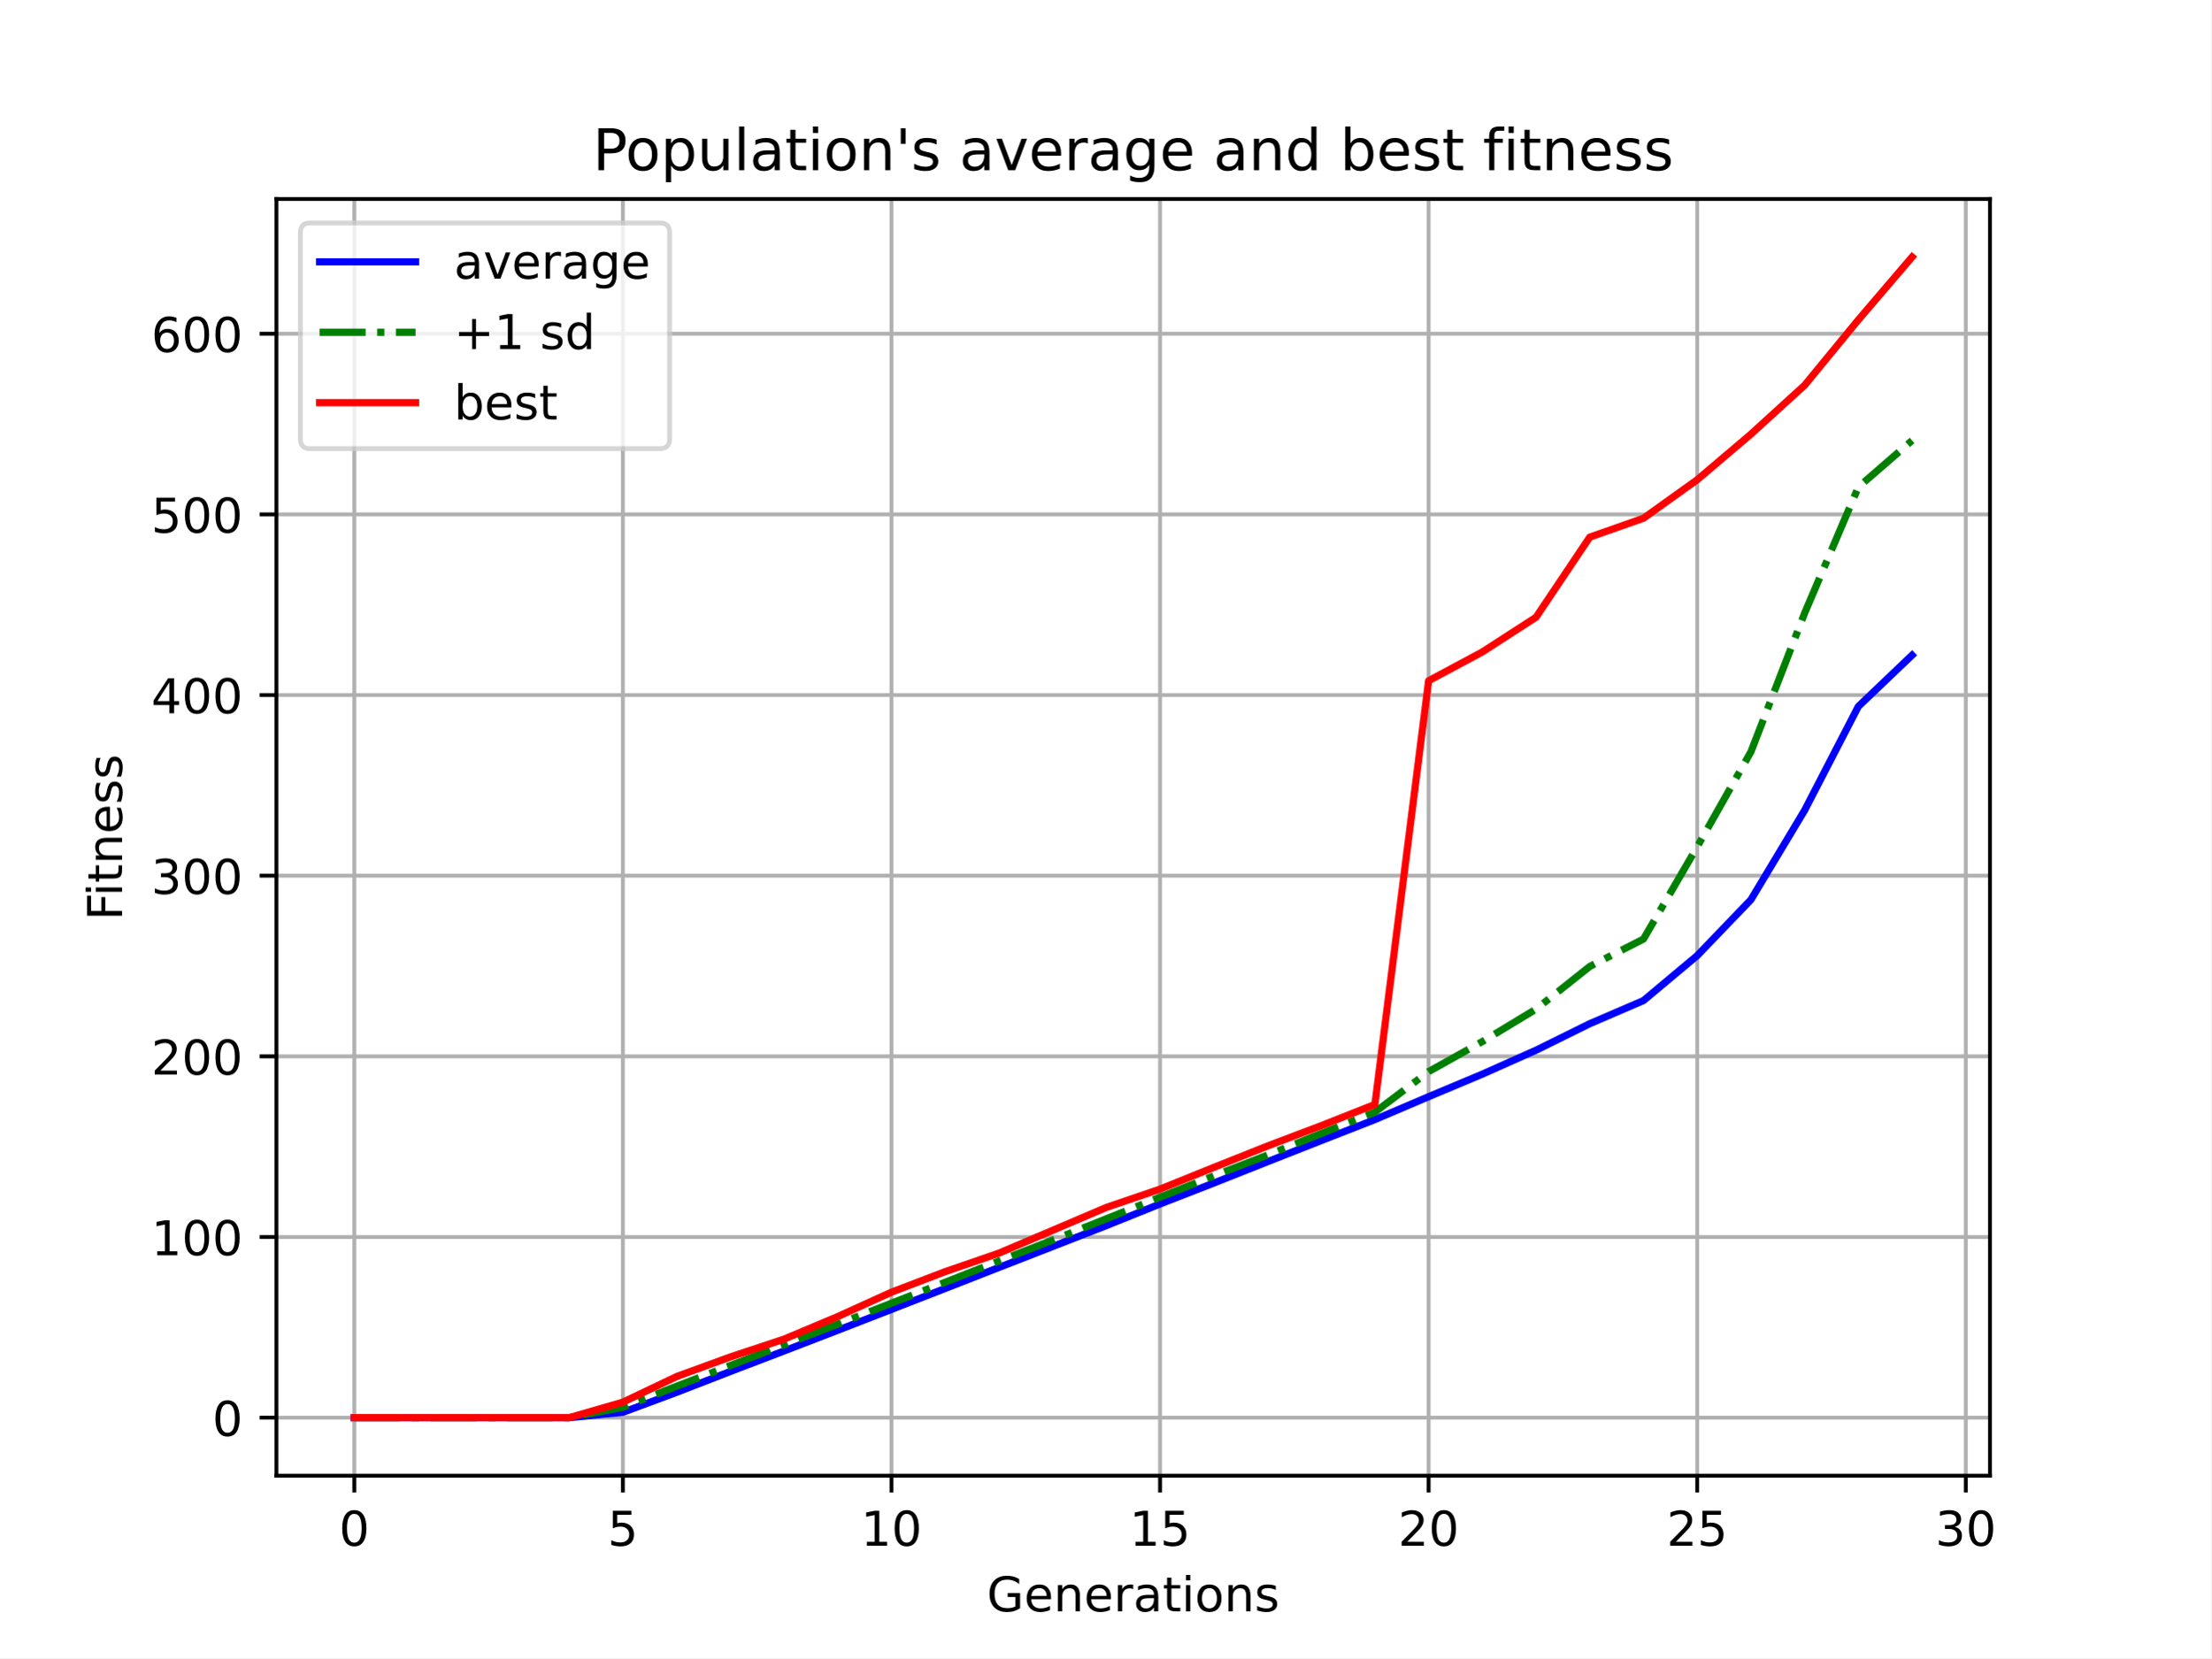
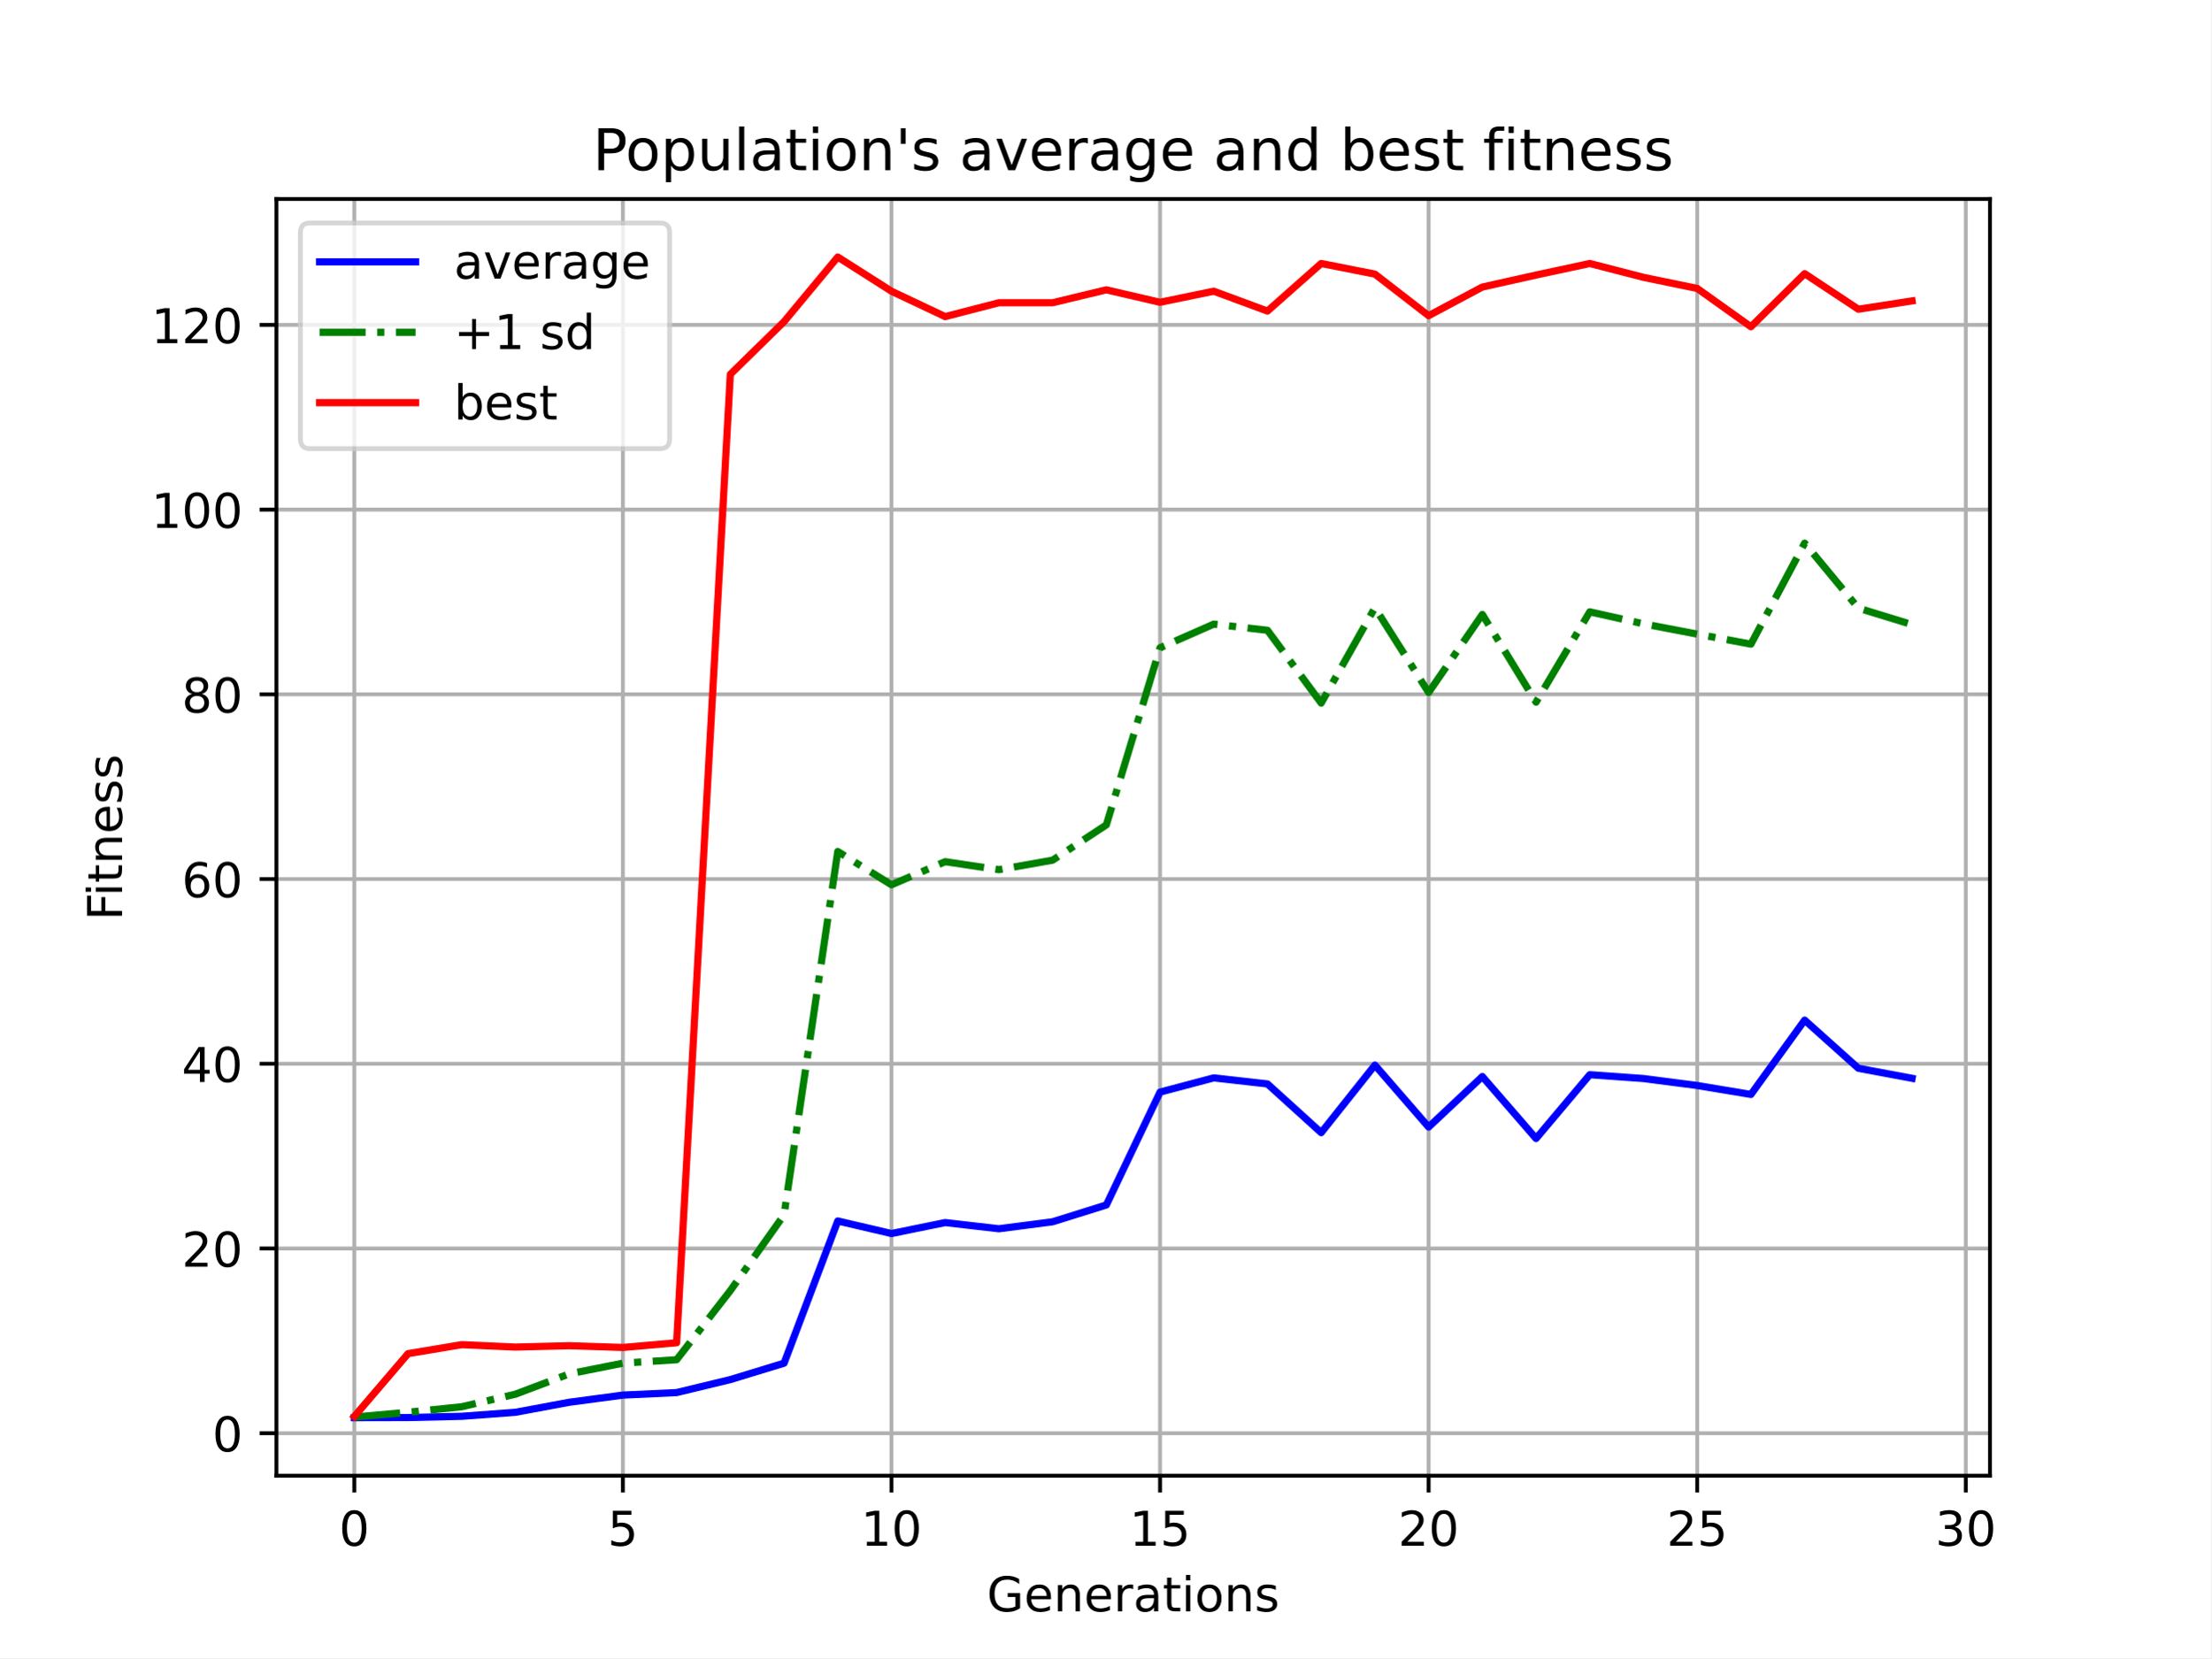
<svg xmlns="http://www.w3.org/2000/svg" xmlns:xlink="http://www.w3.org/1999/xlink" width="460.8pt" height="345.6pt" viewBox="0 0 460.8 345.6" version="1.1">
  <defs>
    <style type="text/css">*{stroke-linejoin: round; stroke-linecap: butt}</style>
  </defs>
  <g id="figure_1">
    <g id="patch_1">
      <path d="M 0 345.6  L 460.8 345.6  L 460.8 0  L 0 0  z " style="fill: #ffffff" />
    </g>
    <g id="axes_1">
      <g id="patch_2">
        <path d="M 57.6 307.584  L 414.72 307.584  L 414.72 41.472  L 57.6 41.472  z " style="fill: #ffffff" />
      </g>
      <g id="matplotlib.axis_1">
        <g id="xtick_1">
          <g id="line2d_1">
-             <path d="M 73.833 307.584  L 73.833 41.472  " clip-path="url(#p3a7a214b25)" style="fill: none; stroke: #b0b0b0; stroke-width: 0.8; stroke-linecap: square" />
+             <path d="M 73.833 307.584  L 73.833 41.472  " clip-path="url(#p82d064211d)" style="fill: none; stroke: #b0b0b0; stroke-width: 0.8; stroke-linecap: square" />
          </g>
          <g id="line2d_2">
            <defs>
-               <path id="m4efca8e685" d="M 0 0  L 0 3.5  " style="stroke: #000000; stroke-width: 0.8" />
+               <path id="mfa58e03af2" d="M 0 0  L 0 3.5  " style="stroke: #000000; stroke-width: 0.8" />
            </defs>
            <g>
-               <use xlink:href="#m4efca8e685" x="73.833" y="307.584" style="stroke: #000000; stroke-width: 0.8" />
+               <use xlink:href="#mfa58e03af2" x="73.833" y="307.584" style="stroke: #000000; stroke-width: 0.8" />
            </g>
          </g>
          <g id="text_1">
            <g transform="translate(70.65148 322.1824) scale(0.1 -0.1)">
              <defs>
                <path id="DejaVuSans-30" d="M 2034 4250  Q 1547 4250 1301 3770  Q 1056 3291 1056 2328  Q 1056 1369 1301 889  Q 1547 409 2034 409  Q 2525 409 2770 889  Q 3016 1369 3016 2328  Q 3016 3291 2770 3770  Q 2525 4250 2034 4250  z M 2034 4750  Q 2819 4750 3233 4129  Q 3647 3509 3647 2328  Q 3647 1150 3233 529  Q 2819 -91 2034 -91  Q 1250 -91 836 529  Q 422 1150 422 2328  Q 422 3509 836 4129  Q 1250 4750 2034 4750  z " transform="scale(0.015625)" />
              </defs>
              <use xlink:href="#DejaVuSans-30" />
            </g>
          </g>
        </g>
        <g id="xtick_2">
          <g id="line2d_3">
-             <path d="M 129.808 307.584  L 129.808 41.472  " clip-path="url(#p3a7a214b25)" style="fill: none; stroke: #b0b0b0; stroke-width: 0.8; stroke-linecap: square" />
+             <path d="M 129.808 307.584  L 129.808 41.472  " clip-path="url(#p82d064211d)" style="fill: none; stroke: #b0b0b0; stroke-width: 0.8; stroke-linecap: square" />
          </g>
          <g id="line2d_4">
            <g>
-               <use xlink:href="#m4efca8e685" x="129.808" y="307.584" style="stroke: #000000; stroke-width: 0.8" />
+               <use xlink:href="#mfa58e03af2" x="129.808" y="307.584" style="stroke: #000000; stroke-width: 0.8" />
            </g>
          </g>
          <g id="text_2">
            <g transform="translate(126.6264 322.1824) scale(0.1 -0.1)">
              <defs>
                <path id="DejaVuSans-35" d="M 691 4666  L 3169 4666  L 3169 4134  L 1269 4134  L 1269 2991  Q 1406 3038 1543 3061  Q 1681 3084 1819 3084  Q 2600 3084 3056 2656  Q 3513 2228 3513 1497  Q 3513 744 3044 326  Q 2575 -91 1722 -91  Q 1428 -91 1123 -41  Q 819 9 494 109  L 494 744  Q 775 591 1075 516  Q 1375 441 1709 441  Q 2250 441 2565 725  Q 2881 1009 2881 1497  Q 2881 1984 2565 2268  Q 2250 2553 1709 2553  Q 1456 2553 1204 2497  Q 953 2441 691 2322  L 691 4666  z " transform="scale(0.015625)" />
              </defs>
              <use xlink:href="#DejaVuSans-35" />
            </g>
          </g>
        </g>
        <g id="xtick_3">
          <g id="line2d_5">
-             <path d="M 185.783 307.584  L 185.783 41.472  " clip-path="url(#p3a7a214b25)" style="fill: none; stroke: #b0b0b0; stroke-width: 0.8; stroke-linecap: square" />
+             <path d="M 185.783 307.584  L 185.783 41.472  " clip-path="url(#p82d064211d)" style="fill: none; stroke: #b0b0b0; stroke-width: 0.8; stroke-linecap: square" />
          </g>
          <g id="line2d_6">
            <g>
-               <use xlink:href="#m4efca8e685" x="185.783" y="307.584" style="stroke: #000000; stroke-width: 0.8" />
+               <use xlink:href="#mfa58e03af2" x="185.783" y="307.584" style="stroke: #000000; stroke-width: 0.8" />
            </g>
          </g>
          <g id="text_3">
            <g transform="translate(179.4201 322.1824) scale(0.1 -0.1)">
              <defs>
                <path id="DejaVuSans-31" d="M 794 531  L 1825 531  L 1825 4091  L 703 3866  L 703 4441  L 1819 4666  L 2450 4666  L 2450 531  L 3481 531  L 3481 0  L 794 0  L 794 531  z " transform="scale(0.015625)" />
              </defs>
              <use xlink:href="#DejaVuSans-31" />
              <use xlink:href="#DejaVuSans-30" x="63.623" />
            </g>
          </g>
        </g>
        <g id="xtick_4">
          <g id="line2d_7">
-             <path d="M 241.757 307.584  L 241.757 41.472  " clip-path="url(#p3a7a214b25)" style="fill: none; stroke: #b0b0b0; stroke-width: 0.8; stroke-linecap: square" />
+             <path d="M 241.757 307.584  L 241.757 41.472  " clip-path="url(#p82d064211d)" style="fill: none; stroke: #b0b0b0; stroke-width: 0.8; stroke-linecap: square" />
          </g>
          <g id="line2d_8">
            <g>
-               <use xlink:href="#m4efca8e685" x="241.757" y="307.584" style="stroke: #000000; stroke-width: 0.8" />
+               <use xlink:href="#mfa58e03af2" x="241.757" y="307.584" style="stroke: #000000; stroke-width: 0.8" />
            </g>
          </g>
          <g id="text_4">
            <g transform="translate(235.395 322.1824) scale(0.1 -0.1)">
              <use xlink:href="#DejaVuSans-31" />
              <use xlink:href="#DejaVuSans-35" x="63.623" />
            </g>
          </g>
        </g>
        <g id="xtick_5">
          <g id="line2d_9">
-             <path d="M 297.732 307.584  L 297.732 41.472  " clip-path="url(#p3a7a214b25)" style="fill: none; stroke: #b0b0b0; stroke-width: 0.8; stroke-linecap: square" />
+             <path d="M 297.732 307.584  L 297.732 41.472  " clip-path="url(#p82d064211d)" style="fill: none; stroke: #b0b0b0; stroke-width: 0.8; stroke-linecap: square" />
          </g>
          <g id="line2d_10">
            <g>
-               <use xlink:href="#m4efca8e685" x="297.732" y="307.584" style="stroke: #000000; stroke-width: 0.8" />
+               <use xlink:href="#mfa58e03af2" x="297.732" y="307.584" style="stroke: #000000; stroke-width: 0.8" />
            </g>
          </g>
          <g id="text_5">
            <g transform="translate(291.3699 322.1824) scale(0.1 -0.1)">
              <defs>
                <path id="DejaVuSans-32" d="M 1228 531  L 3431 531  L 3431 0  L 469 0  L 469 531  Q 828 903 1448 1529  Q 2069 2156 2228 2338  Q 2531 2678 2651 2914  Q 2772 3150 2772 3378  Q 2772 3750 2511 3984  Q 2250 4219 1831 4219  Q 1534 4219 1204 4116  Q 875 4013 500 3803  L 500 4441  Q 881 4594 1212 4672  Q 1544 4750 1819 4750  Q 2544 4750 2975 4387  Q 3406 4025 3406 3419  Q 3406 3131 3298 2873  Q 3191 2616 2906 2266  Q 2828 2175 2409 1742  Q 1991 1309 1228 531  z " transform="scale(0.015625)" />
              </defs>
              <use xlink:href="#DejaVuSans-32" />
              <use xlink:href="#DejaVuSans-30" x="63.623" />
            </g>
          </g>
        </g>
        <g id="xtick_6">
          <g id="line2d_11">
-             <path d="M 353.707 307.584  L 353.707 41.472  " clip-path="url(#p3a7a214b25)" style="fill: none; stroke: #b0b0b0; stroke-width: 0.8; stroke-linecap: square" />
+             <path d="M 353.707 307.584  L 353.707 41.472  " clip-path="url(#p82d064211d)" style="fill: none; stroke: #b0b0b0; stroke-width: 0.8; stroke-linecap: square" />
          </g>
          <g id="line2d_12">
            <g>
-               <use xlink:href="#m4efca8e685" x="353.707" y="307.584" style="stroke: #000000; stroke-width: 0.8" />
+               <use xlink:href="#mfa58e03af2" x="353.707" y="307.584" style="stroke: #000000; stroke-width: 0.8" />
            </g>
          </g>
          <g id="text_6">
            <g transform="translate(347.3448 322.1824) scale(0.1 -0.1)">
              <use xlink:href="#DejaVuSans-32" />
              <use xlink:href="#DejaVuSans-35" x="63.623" />
            </g>
          </g>
        </g>
        <g id="xtick_7">
          <g id="line2d_13">
-             <path d="M 409.682 307.584  L 409.682 41.472  " clip-path="url(#p3a7a214b25)" style="fill: none; stroke: #b0b0b0; stroke-width: 0.8; stroke-linecap: square" />
+             <path d="M 409.682 307.584  L 409.682 41.472  " clip-path="url(#p82d064211d)" style="fill: none; stroke: #b0b0b0; stroke-width: 0.8; stroke-linecap: square" />
          </g>
          <g id="line2d_14">
            <g>
-               <use xlink:href="#m4efca8e685" x="409.682" y="307.584" style="stroke: #000000; stroke-width: 0.8" />
+               <use xlink:href="#mfa58e03af2" x="409.682" y="307.584" style="stroke: #000000; stroke-width: 0.8" />
            </g>
          </g>
          <g id="text_7">
            <g transform="translate(403.3198 322.1824) scale(0.1 -0.1)">
              <defs>
                <path id="DejaVuSans-33" d="M 2597 2516  Q 3050 2419 3304 2112  Q 3559 1806 3559 1356  Q 3559 666 3084 287  Q 2609 -91 1734 -91  Q 1441 -91 1130 -33  Q 819 25 488 141  L 488 750  Q 750 597 1062 519  Q 1375 441 1716 441  Q 2309 441 2620 675  Q 2931 909 2931 1356  Q 2931 1769 2642 2001  Q 2353 2234 1838 2234  L 1294 2234  L 1294 2753  L 1863 2753  Q 2328 2753 2575 2939  Q 2822 3125 2822 3475  Q 2822 3834 2567 4026  Q 2313 4219 1838 4219  Q 1578 4219 1281 4162  Q 984 4106 628 3988  L 628 4550  Q 988 4650 1302 4700  Q 1616 4750 1894 4750  Q 2613 4750 3031 4423  Q 3450 4097 3450 3541  Q 3450 3153 3228 2886  Q 3006 2619 2597 2516  z " transform="scale(0.015625)" />
              </defs>
              <use xlink:href="#DejaVuSans-33" />
              <use xlink:href="#DejaVuSans-30" x="63.623" />
            </g>
          </g>
        </g>
        <g id="text_8">
          <g transform="translate(205.6623 335.8606) scale(0.1 -0.1)">
            <defs>
              <path id="DejaVuSans-47" d="M 3809 666  L 3809 1919  L 2778 1919  L 2778 2438  L 4434 2438  L 4434 434  Q 4069 175 3628 42  Q 3188 -91 2688 -91  Q 1594 -91 976 548  Q 359 1188 359 2328  Q 359 3472 976 4111  Q 1594 4750 2688 4750  Q 3144 4750 3555 4637  Q 3966 4525 4313 4306  L 4313 3634  Q 3963 3931 3569 4081  Q 3175 4231 2741 4231  Q 1884 4231 1454 3753  Q 1025 3275 1025 2328  Q 1025 1384 1454 906  Q 1884 428 2741 428  Q 3075 428 3337 486  Q 3600 544 3809 666  z " transform="scale(0.015625)" />
              <path id="DejaVuSans-65" d="M 3597 1894  L 3597 1613  L 953 1613  Q 991 1019 1311 708  Q 1631 397 2203 397  Q 2534 397 2845 478  Q 3156 559 3463 722  L 3463 178  Q 3153 47 2828 -22  Q 2503 -91 2169 -91  Q 1331 -91 842 396  Q 353 884 353 1716  Q 353 2575 817 3079  Q 1281 3584 2069 3584  Q 2775 3584 3186 3129  Q 3597 2675 3597 1894  z M 3022 2063  Q 3016 2534 2758 2815  Q 2500 3097 2075 3097  Q 1594 3097 1305 2825  Q 1016 2553 972 2059  L 3022 2063  z " transform="scale(0.015625)" />
              <path id="DejaVuSans-6e" d="M 3513 2113  L 3513 0  L 2938 0  L 2938 2094  Q 2938 2591 2744 2837  Q 2550 3084 2163 3084  Q 1697 3084 1428 2787  Q 1159 2491 1159 1978  L 1159 0  L 581 0  L 581 3500  L 1159 3500  L 1159 2956  Q 1366 3272 1645 3428  Q 1925 3584 2291 3584  Q 2894 3584 3203 3211  Q 3513 2838 3513 2113  z " transform="scale(0.015625)" />
              <path id="DejaVuSans-72" d="M 2631 2963  Q 2534 3019 2420 3045  Q 2306 3072 2169 3072  Q 1681 3072 1420 2755  Q 1159 2438 1159 1844  L 1159 0  L 581 0  L 581 3500  L 1159 3500  L 1159 2956  Q 1341 3275 1631 3429  Q 1922 3584 2338 3584  Q 2397 3584 2469 3576  Q 2541 3569 2628 3553  L 2631 2963  z " transform="scale(0.015625)" />
              <path id="DejaVuSans-61" d="M 2194 1759  Q 1497 1759 1228 1600  Q 959 1441 959 1056  Q 959 750 1161 570  Q 1363 391 1709 391  Q 2188 391 2477 730  Q 2766 1069 2766 1631  L 2766 1759  L 2194 1759  z M 3341 1997  L 3341 0  L 2766 0  L 2766 531  Q 2569 213 2275 61  Q 1981 -91 1556 -91  Q 1019 -91 701 211  Q 384 513 384 1019  Q 384 1609 779 1909  Q 1175 2209 1959 2209  L 2766 2209  L 2766 2266  Q 2766 2663 2505 2880  Q 2244 3097 1772 3097  Q 1472 3097 1187 3025  Q 903 2953 641 2809  L 641 3341  Q 956 3463 1253 3523  Q 1550 3584 1831 3584  Q 2591 3584 2966 3190  Q 3341 2797 3341 1997  z " transform="scale(0.015625)" />
              <path id="DejaVuSans-74" d="M 1172 4494  L 1172 3500  L 2356 3500  L 2356 3053  L 1172 3053  L 1172 1153  Q 1172 725 1289 603  Q 1406 481 1766 481  L 2356 481  L 2356 0  L 1766 0  Q 1100 0 847 248  Q 594 497 594 1153  L 594 3053  L 172 3053  L 172 3500  L 594 3500  L 594 4494  L 1172 4494  z " transform="scale(0.015625)" />
              <path id="DejaVuSans-69" d="M 603 3500  L 1178 3500  L 1178 0  L 603 0  L 603 3500  z M 603 4863  L 1178 4863  L 1178 4134  L 603 4134  L 603 4863  z " transform="scale(0.015625)" />
              <path id="DejaVuSans-6f" d="M 1959 3097  Q 1497 3097 1228 2736  Q 959 2375 959 1747  Q 959 1119 1226 758  Q 1494 397 1959 397  Q 2419 397 2687 759  Q 2956 1122 2956 1747  Q 2956 2369 2687 2733  Q 2419 3097 1959 3097  z M 1959 3584  Q 2709 3584 3137 3096  Q 3566 2609 3566 1747  Q 3566 888 3137 398  Q 2709 -91 1959 -91  Q 1206 -91 779 398  Q 353 888 353 1747  Q 353 2609 779 3096  Q 1206 3584 1959 3584  z " transform="scale(0.015625)" />
              <path id="DejaVuSans-73" d="M 2834 3397  L 2834 2853  Q 2591 2978 2328 3040  Q 2066 3103 1784 3103  Q 1356 3103 1142 2972  Q 928 2841 928 2578  Q 928 2378 1081 2264  Q 1234 2150 1697 2047  L 1894 2003  Q 2506 1872 2764 1633  Q 3022 1394 3022 966  Q 3022 478 2636 193  Q 2250 -91 1575 -91  Q 1294 -91 989 -36  Q 684 19 347 128  L 347 722  Q 666 556 975 473  Q 1284 391 1588 391  Q 1994 391 2212 530  Q 2431 669 2431 922  Q 2431 1156 2273 1281  Q 2116 1406 1581 1522  L 1381 1569  Q 847 1681 609 1914  Q 372 2147 372 2553  Q 372 3047 722 3315  Q 1072 3584 1716 3584  Q 2034 3584 2315 3537  Q 2597 3491 2834 3397  z " transform="scale(0.015625)" />
            </defs>
            <use xlink:href="#DejaVuSans-47" />
            <use xlink:href="#DejaVuSans-65" x="77.49" />
            <use xlink:href="#DejaVuSans-6e" x="139.014" />
            <use xlink:href="#DejaVuSans-65" x="202.393" />
            <use xlink:href="#DejaVuSans-72" x="263.916" />
            <use xlink:href="#DejaVuSans-61" x="305.029" />
            <use xlink:href="#DejaVuSans-74" x="366.309" />
            <use xlink:href="#DejaVuSans-69" x="405.518" />
            <use xlink:href="#DejaVuSans-6f" x="433.301" />
            <use xlink:href="#DejaVuSans-6e" x="494.482" />
            <use xlink:href="#DejaVuSans-73" x="557.861" />
          </g>
        </g>
      </g>
      <g id="matplotlib.axis_2">
        <g id="ytick_1">
          <g id="line2d_15">
-             <path d="M 57.6 295.488  L 414.72 295.488  " clip-path="url(#p3a7a214b25)" style="fill: none; stroke: #b0b0b0; stroke-width: 0.8; stroke-linecap: square" />
+             <path d="M 57.6 298.726  L 414.72 298.726  " clip-path="url(#p82d064211d)" style="fill: none; stroke: #b0b0b0; stroke-width: 0.8; stroke-linecap: square" />
          </g>
          <g id="line2d_16">
            <defs>
-               <path id="mc1a9c4d152" d="M 0 0  L -3.5 0  " style="stroke: #000000; stroke-width: 0.8" />
+               <path id="m02aa130f58" d="M 0 0  L -3.5 0  " style="stroke: #000000; stroke-width: 0.8" />
            </defs>
            <g>
-               <use xlink:href="#mc1a9c4d152" x="57.6" y="295.488" style="stroke: #000000; stroke-width: 0.8" />
+               <use xlink:href="#m02aa130f58" x="57.6" y="298.726" style="stroke: #000000; stroke-width: 0.8" />
            </g>
          </g>
          <g id="text_9">
-             <g transform="translate(44.2375 299.2872) scale(0.1 -0.1)">
+             <g transform="translate(44.2375 302.5253) scale(0.1 -0.1)">
              <use xlink:href="#DejaVuSans-30" />
            </g>
          </g>
        </g>
        <g id="ytick_2">
          <g id="line2d_17">
-             <path d="M 57.6 257.833  L 414.72 257.833  " clip-path="url(#p3a7a214b25)" style="fill: none; stroke: #b0b0b0; stroke-width: 0.8; stroke-linecap: square" />
+             <path d="M 57.6 260.224  L 414.72 260.224  " clip-path="url(#p82d064211d)" style="fill: none; stroke: #b0b0b0; stroke-width: 0.8; stroke-linecap: square" />
          </g>
          <g id="line2d_18">
            <g>
-               <use xlink:href="#mc1a9c4d152" x="57.6" y="257.833" style="stroke: #000000; stroke-width: 0.8" />
+               <use xlink:href="#m02aa130f58" x="57.6" y="260.224" style="stroke: #000000; stroke-width: 0.8" />
            </g>
          </g>
          <g id="text_10">
-             <g transform="translate(31.5125 261.6319) scale(0.1 -0.1)">
-               <use xlink:href="#DejaVuSans-31" />
-               <use xlink:href="#DejaVuSans-30" x="63.623" />
-               <use xlink:href="#DejaVuSans-30" x="127.246" />
+             <g transform="translate(37.875 264.0235) scale(0.1 -0.1)">
+               <use xlink:href="#DejaVuSans-32" />
+               <use xlink:href="#DejaVuSans-30" x="63.623" />
            </g>
          </g>
        </g>
        <g id="ytick_3">
          <g id="line2d_19">
-             <path d="M 57.6 220.177  L 414.72 220.177  " clip-path="url(#p3a7a214b25)" style="fill: none; stroke: #b0b0b0; stroke-width: 0.8; stroke-linecap: square" />
+             <path d="M 57.6 221.723  L 414.72 221.723  " clip-path="url(#p82d064211d)" style="fill: none; stroke: #b0b0b0; stroke-width: 0.8; stroke-linecap: square" />
          </g>
          <g id="line2d_20">
            <g>
-               <use xlink:href="#mc1a9c4d152" x="57.6" y="220.177" style="stroke: #000000; stroke-width: 0.8" />
+               <use xlink:href="#m02aa130f58" x="57.6" y="221.723" style="stroke: #000000; stroke-width: 0.8" />
            </g>
          </g>
          <g id="text_11">
-             <g transform="translate(31.5125 223.9766) scale(0.1 -0.1)">
-               <use xlink:href="#DejaVuSans-32" />
-               <use xlink:href="#DejaVuSans-30" x="63.623" />
-               <use xlink:href="#DejaVuSans-30" x="127.246" />
+             <g transform="translate(37.875 225.5217) scale(0.1 -0.1)">
+               <defs>
+                 <path id="DejaVuSans-34" d="M 2419 4116  L 825 1625  L 2419 1625  L 2419 4116  z M 2253 4666  L 3047 4666  L 3047 1625  L 3713 1625  L 3713 1100  L 3047 1100  L 3047 0  L 2419 0  L 2419 1100  L 313 1100  L 313 1709  L 2253 4666  z " transform="scale(0.015625)" />
+               </defs>
+               <use xlink:href="#DejaVuSans-34" />
+               <use xlink:href="#DejaVuSans-30" x="63.623" />
            </g>
          </g>
        </g>
        <g id="ytick_4">
          <g id="line2d_21">
-             <path d="M 57.6 182.522  L 414.72 182.522  " clip-path="url(#p3a7a214b25)" style="fill: none; stroke: #b0b0b0; stroke-width: 0.8; stroke-linecap: square" />
+             <path d="M 57.6 183.221  L 414.72 183.221  " clip-path="url(#p82d064211d)" style="fill: none; stroke: #b0b0b0; stroke-width: 0.8; stroke-linecap: square" />
          </g>
          <g id="line2d_22">
            <g>
-               <use xlink:href="#mc1a9c4d152" x="57.6" y="182.522" style="stroke: #000000; stroke-width: 0.8" />
+               <use xlink:href="#m02aa130f58" x="57.6" y="183.221" style="stroke: #000000; stroke-width: 0.8" />
            </g>
          </g>
          <g id="text_12">
-             <g transform="translate(31.5125 186.3212) scale(0.1 -0.1)">
-               <use xlink:href="#DejaVuSans-33" />
-               <use xlink:href="#DejaVuSans-30" x="63.623" />
-               <use xlink:href="#DejaVuSans-30" x="127.246" />
+             <g transform="translate(37.875 187.02) scale(0.1 -0.1)">
+               <defs>
+                 <path id="DejaVuSans-36" d="M 2113 2584  Q 1688 2584 1439 2293  Q 1191 2003 1191 1497  Q 1191 994 1439 701  Q 1688 409 2113 409  Q 2538 409 2786 701  Q 3034 994 3034 1497  Q 3034 2003 2786 2293  Q 2538 2584 2113 2584  z M 3366 4563  L 3366 3988  Q 3128 4100 2886 4159  Q 2644 4219 2406 4219  Q 1781 4219 1451 3797  Q 1122 3375 1075 2522  Q 1259 2794 1537 2939  Q 1816 3084 2150 3084  Q 2853 3084 3261 2657  Q 3669 2231 3669 1497  Q 3669 778 3244 343  Q 2819 -91 2113 -91  Q 1303 -91 875 529  Q 447 1150 447 2328  Q 447 3434 972 4092  Q 1497 4750 2381 4750  Q 2619 4750 2861 4703  Q 3103 4656 3366 4563  z " transform="scale(0.015625)" />
+               </defs>
+               <use xlink:href="#DejaVuSans-36" />
+               <use xlink:href="#DejaVuSans-30" x="63.623" />
            </g>
          </g>
        </g>
        <g id="ytick_5">
          <g id="line2d_23">
-             <path d="M 57.6 144.867  L 414.72 144.867  " clip-path="url(#p3a7a214b25)" style="fill: none; stroke: #b0b0b0; stroke-width: 0.8; stroke-linecap: square" />
+             <path d="M 57.6 144.719  L 414.72 144.719  " clip-path="url(#p82d064211d)" style="fill: none; stroke: #b0b0b0; stroke-width: 0.8; stroke-linecap: square" />
          </g>
          <g id="line2d_24">
            <g>
-               <use xlink:href="#mc1a9c4d152" x="57.6" y="144.867" style="stroke: #000000; stroke-width: 0.8" />
+               <use xlink:href="#m02aa130f58" x="57.6" y="144.719" style="stroke: #000000; stroke-width: 0.8" />
            </g>
          </g>
          <g id="text_13">
-             <g transform="translate(31.5125 148.6659) scale(0.1 -0.1)">
-               <defs>
-                 <path id="DejaVuSans-34" d="M 2419 4116  L 825 1625  L 2419 1625  L 2419 4116  z M 2253 4666  L 3047 4666  L 3047 1625  L 3713 1625  L 3713 1100  L 3047 1100  L 3047 0  L 2419 0  L 2419 1100  L 313 1100  L 313 1709  L 2253 4666  z " transform="scale(0.015625)" />
-               </defs>
-               <use xlink:href="#DejaVuSans-34" />
-               <use xlink:href="#DejaVuSans-30" x="63.623" />
-               <use xlink:href="#DejaVuSans-30" x="127.246" />
+             <g transform="translate(37.875 148.5182) scale(0.1 -0.1)">
+               <defs>
+                 <path id="DejaVuSans-38" d="M 2034 2216  Q 1584 2216 1326 1975  Q 1069 1734 1069 1313  Q 1069 891 1326 650  Q 1584 409 2034 409  Q 2484 409 2743 651  Q 3003 894 3003 1313  Q 3003 1734 2745 1975  Q 2488 2216 2034 2216  z M 1403 2484  Q 997 2584 770 2862  Q 544 3141 544 3541  Q 544 4100 942 4425  Q 1341 4750 2034 4750  Q 2731 4750 3128 4425  Q 3525 4100 3525 3541  Q 3525 3141 3298 2862  Q 3072 2584 2669 2484  Q 3125 2378 3379 2068  Q 3634 1759 3634 1313  Q 3634 634 3220 271  Q 2806 -91 2034 -91  Q 1263 -91 848 271  Q 434 634 434 1313  Q 434 1759 690 2068  Q 947 2378 1403 2484  z M 1172 3481  Q 1172 3119 1398 2916  Q 1625 2713 2034 2713  Q 2441 2713 2670 2916  Q 2900 3119 2900 3481  Q 2900 3844 2670 4047  Q 2441 4250 2034 4250  Q 1625 4250 1398 4047  Q 1172 3844 1172 3481  z " transform="scale(0.015625)" />
+               </defs>
+               <use xlink:href="#DejaVuSans-38" />
+               <use xlink:href="#DejaVuSans-30" x="63.623" />
            </g>
          </g>
        </g>
        <g id="ytick_6">
          <g id="line2d_25">
-             <path d="M 57.6 107.211  L 414.72 107.211  " clip-path="url(#p3a7a214b25)" style="fill: none; stroke: #b0b0b0; stroke-width: 0.8; stroke-linecap: square" />
+             <path d="M 57.6 106.217  L 414.72 106.217  " clip-path="url(#p82d064211d)" style="fill: none; stroke: #b0b0b0; stroke-width: 0.8; stroke-linecap: square" />
          </g>
          <g id="line2d_26">
            <g>
-               <use xlink:href="#mc1a9c4d152" x="57.6" y="107.211" style="stroke: #000000; stroke-width: 0.8" />
+               <use xlink:href="#m02aa130f58" x="57.6" y="106.217" style="stroke: #000000; stroke-width: 0.8" />
            </g>
          </g>
          <g id="text_14">
-             <g transform="translate(31.5125 111.0106) scale(0.1 -0.1)">
-               <use xlink:href="#DejaVuSans-35" />
+             <g transform="translate(31.5125 110.0165) scale(0.1 -0.1)">
+               <use xlink:href="#DejaVuSans-31" />
              <use xlink:href="#DejaVuSans-30" x="63.623" />
              <use xlink:href="#DejaVuSans-30" x="127.246" />
            </g>
          </g>
        </g>
        <g id="ytick_7">
          <g id="line2d_27">
-             <path d="M 57.6 69.556  L 414.72 69.556  " clip-path="url(#p3a7a214b25)" style="fill: none; stroke: #b0b0b0; stroke-width: 0.8; stroke-linecap: square" />
+             <path d="M 57.6 67.715  L 414.72 67.715  " clip-path="url(#p82d064211d)" style="fill: none; stroke: #b0b0b0; stroke-width: 0.8; stroke-linecap: square" />
          </g>
          <g id="line2d_28">
            <g>
-               <use xlink:href="#mc1a9c4d152" x="57.6" y="69.556" style="stroke: #000000; stroke-width: 0.8" />
+               <use xlink:href="#m02aa130f58" x="57.6" y="67.715" style="stroke: #000000; stroke-width: 0.8" />
            </g>
          </g>
          <g id="text_15">
-             <g transform="translate(31.5125 73.35522) scale(0.1 -0.1)">
-               <defs>
-                 <path id="DejaVuSans-36" d="M 2113 2584  Q 1688 2584 1439 2293  Q 1191 2003 1191 1497  Q 1191 994 1439 701  Q 1688 409 2113 409  Q 2538 409 2786 701  Q 3034 994 3034 1497  Q 3034 2003 2786 2293  Q 2538 2584 2113 2584  z M 3366 4563  L 3366 3988  Q 3128 4100 2886 4159  Q 2644 4219 2406 4219  Q 1781 4219 1451 3797  Q 1122 3375 1075 2522  Q 1259 2794 1537 2939  Q 1816 3084 2150 3084  Q 2853 3084 3261 2657  Q 3669 2231 3669 1497  Q 3669 778 3244 343  Q 2819 -91 2113 -91  Q 1303 -91 875 529  Q 447 1150 447 2328  Q 447 3434 972 4092  Q 1497 4750 2381 4750  Q 2619 4750 2861 4703  Q 3103 4656 3366 4563  z " transform="scale(0.015625)" />
-               </defs>
-               <use xlink:href="#DejaVuSans-36" />
-               <use xlink:href="#DejaVuSans-30" x="63.623" />
+             <g transform="translate(31.5125 71.51469) scale(0.1 -0.1)">
+               <use xlink:href="#DejaVuSans-31" />
+               <use xlink:href="#DejaVuSans-32" x="63.623" />
              <use xlink:href="#DejaVuSans-30" x="127.246" />
            </g>
          </g>
        </g>
        <g id="text_16">
          <g transform="translate(25.43281 191.8452) rotate(-90) scale(0.1 -0.1)">
            <defs>
              <path id="DejaVuSans-46" d="M 628 4666  L 3309 4666  L 3309 4134  L 1259 4134  L 1259 2759  L 3109 2759  L 3109 2228  L 1259 2228  L 1259 0  L 628 0  L 628 4666  z " transform="scale(0.015625)" />
            </defs>
            <use xlink:href="#DejaVuSans-46" />
            <use xlink:href="#DejaVuSans-69" x="50.27" />
            <use xlink:href="#DejaVuSans-74" x="78.053" />
            <use xlink:href="#DejaVuSans-6e" x="117.262" />
            <use xlink:href="#DejaVuSans-65" x="180.641" />
            <use xlink:href="#DejaVuSans-73" x="242.164" />
            <use xlink:href="#DejaVuSans-73" x="294.264" />
          </g>
        </g>
      </g>
      <g id="line2d_29">
-         <path d="M 73.833 295.488  L 85.028 295.488  L 96.223 295.488  L 107.418 295.488  L 118.613 295.488  L 129.808 294.37  L 141.003 290.207  L 152.198 285.866  L 163.393 281.586  L 174.588 277.272  L 185.783 272.922  L 196.978 268.559  L 208.173 264.183  L 219.368 259.823  L 230.563 255.457  L 241.757 250.947  L 252.952 246.589  L 264.147 242.143  L 275.342 237.739  L 286.537 233.357  L 297.732 228.583  L 308.927 223.886  L 320.122 218.896  L 331.317 213.369  L 342.512 208.549  L 353.707 199.178  L 364.902 187.528  L 376.097 168.883  L 387.292 147.237  L 398.487 136.555  " clip-path="url(#p3a7a214b25)" style="fill: none; stroke: #0000ff; stroke-width: 1.5; stroke-linecap: square" />
+         <path d="M 73.833 295.488  L 85.028 295.462  L 96.223 295.203  L 107.418 294.37  L 118.613 292.283  L 129.808 290.785  L 141.003 290.26  L 152.198 287.554  L 163.393 284.136  L 174.588 254.492  L 185.783 257.11  L 196.978 254.824  L 208.173 256.116  L 219.368 254.661  L 230.563 251.157  L 241.757 227.631  L 252.952 224.663  L 264.147 225.927  L 275.342 236.081  L 286.537 222.001  L 297.732 234.913  L 308.927 224.383  L 320.122 237.303  L 331.317 224.003  L 342.512 224.803  L 353.707 226.255  L 364.902 228.117  L 376.097 212.632  L 387.292 222.662  L 398.487 224.755  " clip-path="url(#p82d064211d)" style="fill: none; stroke: #0000ff; stroke-width: 1.5; stroke-linecap: square" />
      </g>
      <g id="line2d_30">
-         <path d="M 73.833 295.488  L 85.028 295.488  L 96.223 295.488  L 107.418 295.488  L 118.613 295.488  L 129.808 293.33  L 141.003 288.942  L 152.198 284.628  L 163.393 280.312  L 174.588 276.007  L 185.783 271.628  L 196.978 267.262  L 208.173 262.848  L 219.368 258.485  L 230.563 254.032  L 241.757 249.535  L 252.952 245.093  L 264.147 240.763  L 275.342 236.266  L 286.537 231.803  L 297.732 223.358  L 308.927 217.101  L 320.122 210.329  L 331.317 201.441  L 342.512 195.723  L 353.707 176.497  L 364.902 156.696  L 376.097 127.792  L 387.292 101.521  L 398.487 91.802  " clip-path="url(#p3a7a214b25)" style="fill: none; stroke-dasharray: 9.6,2.4,1.5,2.4; stroke-dashoffset: 0; stroke: #008000; stroke-width: 1.5" />
+         <path d="M 73.833 295.365  L 85.028 294.368  L 96.223 293.213  L 107.418 290.593  L 118.613 286.366  L 129.808 284.13  L 141.003 283.412  L 152.198 269.005  L 163.393 253.224  L 174.588 177.474  L 185.783 184.417  L 196.978 179.598  L 208.173 181.267  L 219.368 179.287  L 230.563 171.932  L 241.757 135.011  L 252.952 130.084  L 264.147 131.369  L 275.342 146.544  L 286.537 126.661  L 297.732 144.336  L 308.927 128.067  L 320.122 146.344  L 331.317 127.52  L 342.512 130.022  L 353.707 132.164  L 364.902 134.253  L 376.097 113.206  L 387.292 126.751  L 398.487 130.185  " clip-path="url(#p82d064211d)" style="fill: none; stroke-dasharray: 9.6,2.4,1.5,2.4; stroke-dashoffset: 0; stroke: #008000; stroke-width: 1.5" />
      </g>
      <g id="line2d_31">
-         <path d="M 73.833 295.488  L 85.028 295.488  L 96.223 295.488  L 107.418 295.488  L 118.613 295.488  L 129.808 292.26  L 141.003 286.921  L 152.198 282.833  L 163.393 279.123  L 174.588 274.414  L 185.783 269.334  L 196.978 265.055  L 208.173 261.201  L 219.368 256.443  L 230.563 251.669  L 241.757 247.852  L 252.952 243.326  L 264.147 238.869  L 275.342 234.627  L 286.537 230.201  L 297.732 141.889  L 308.927 135.884  L 320.122 128.648  L 331.317 111.952  L 342.512 108.008  L 353.707 99.994  L 364.902 90.49  L 376.097 80.292  L 387.292 66.658  L 398.487 53.568  " clip-path="url(#p3a7a214b25)" style="fill: none; stroke: #ff0000; stroke-width: 1.5; stroke-linecap: square" />
+         <path d="M 73.833 295.236  L 85.028 282.151  L 96.223 280.272  L 107.418 280.777  L 118.613 280.49  L 129.808 280.859  L 141.003 279.878  L 152.198 78.017  L 163.393 67.044  L 174.588 53.568  L 185.783 60.691  L 196.978 65.985  L 208.173 63.097  L 219.368 63.097  L 230.563 60.402  L 241.757 63.001  L 252.952 60.691  L 264.147 64.83  L 275.342 54.916  L 286.537 57.129  L 297.732 65.792  L 308.927 59.825  L 320.122 57.322  L 331.317 54.916  L 342.512 57.803  L 353.707 60.113  L 364.902 68.102  L 376.097 57.033  L 387.292 64.445  L 398.487 62.712  " clip-path="url(#p82d064211d)" style="fill: none; stroke: #ff0000; stroke-width: 1.5; stroke-linecap: square" />
      </g>
      <g id="patch_3">
        <path d="M 57.6 307.584  L 57.6 41.472  " style="fill: none; stroke: #000000; stroke-width: 0.8; stroke-linejoin: miter; stroke-linecap: square" />
      </g>
      <g id="patch_4">
        <path d="M 414.72 307.584  L 414.72 41.472  " style="fill: none; stroke: #000000; stroke-width: 0.8; stroke-linejoin: miter; stroke-linecap: square" />
      </g>
      <g id="patch_5">
        <path d="M 57.6 307.584  L 414.72 307.584  " style="fill: none; stroke: #000000; stroke-width: 0.8; stroke-linejoin: miter; stroke-linecap: square" />
      </g>
      <g id="patch_6">
        <path d="M 57.6 41.472  L 414.72 41.472  " style="fill: none; stroke: #000000; stroke-width: 0.8; stroke-linejoin: miter; stroke-linecap: square" />
      </g>
      <g id="text_17">
        <g transform="translate(123.5297 35.472) scale(0.12 -0.12)">
          <defs>
            <path id="DejaVuSans-50" d="M 1259 4147  L 1259 2394  L 2053 2394  Q 2494 2394 2734 2622  Q 2975 2850 2975 3272  Q 2975 3691 2734 3919  Q 2494 4147 2053 4147  L 1259 4147  z M 628 4666  L 2053 4666  Q 2838 4666 3239 4311  Q 3641 3956 3641 3272  Q 3641 2581 3239 2228  Q 2838 1875 2053 1875  L 1259 1875  L 1259 0  L 628 0  L 628 4666  z " transform="scale(0.015625)" />
            <path id="DejaVuSans-70" d="M 1159 525  L 1159 -1331  L 581 -1331  L 581 3500  L 1159 3500  L 1159 2969  Q 1341 3281 1617 3432  Q 1894 3584 2278 3584  Q 2916 3584 3314 3078  Q 3713 2572 3713 1747  Q 3713 922 3314 415  Q 2916 -91 2278 -91  Q 1894 -91 1617 61  Q 1341 213 1159 525  z M 3116 1747  Q 3116 2381 2855 2742  Q 2594 3103 2138 3103  Q 1681 3103 1420 2742  Q 1159 2381 1159 1747  Q 1159 1113 1420 752  Q 1681 391 2138 391  Q 2594 391 2855 752  Q 3116 1113 3116 1747  z " transform="scale(0.015625)" />
            <path id="DejaVuSans-75" d="M 544 1381  L 544 3500  L 1119 3500  L 1119 1403  Q 1119 906 1312 657  Q 1506 409 1894 409  Q 2359 409 2629 706  Q 2900 1003 2900 1516  L 2900 3500  L 3475 3500  L 3475 0  L 2900 0  L 2900 538  Q 2691 219 2414 64  Q 2138 -91 1772 -91  Q 1169 -91 856 284  Q 544 659 544 1381  z M 1991 3584  L 1991 3584  z " transform="scale(0.015625)" />
            <path id="DejaVuSans-6c" d="M 603 4863  L 1178 4863  L 1178 0  L 603 0  L 603 4863  z " transform="scale(0.015625)" />
            <path id="DejaVuSans-27" d="M 1147 4666  L 1147 2931  L 616 2931  L 616 4666  L 1147 4666  z " transform="scale(0.015625)" />
            <path id="DejaVuSans-20" transform="scale(0.015625)" />
            <path id="DejaVuSans-76" d="M 191 3500  L 800 3500  L 1894 563  L 2988 3500  L 3597 3500  L 2284 0  L 1503 0  L 191 3500  z " transform="scale(0.015625)" />
            <path id="DejaVuSans-67" d="M 2906 1791  Q 2906 2416 2648 2759  Q 2391 3103 1925 3103  Q 1463 3103 1205 2759  Q 947 2416 947 1791  Q 947 1169 1205 825  Q 1463 481 1925 481  Q 2391 481 2648 825  Q 2906 1169 2906 1791  z M 3481 434  Q 3481 -459 3084 -895  Q 2688 -1331 1869 -1331  Q 1566 -1331 1297 -1286  Q 1028 -1241 775 -1147  L 775 -588  Q 1028 -725 1275 -790  Q 1522 -856 1778 -856  Q 2344 -856 2625 -561  Q 2906 -266 2906 331  L 2906 616  Q 2728 306 2450 153  Q 2172 0 1784 0  Q 1141 0 747 490  Q 353 981 353 1791  Q 353 2603 747 3093  Q 1141 3584 1784 3584  Q 2172 3584 2450 3431  Q 2728 3278 2906 2969  L 2906 3500  L 3481 3500  L 3481 434  z " transform="scale(0.015625)" />
            <path id="DejaVuSans-64" d="M 2906 2969  L 2906 4863  L 3481 4863  L 3481 0  L 2906 0  L 2906 525  Q 2725 213 2448 61  Q 2172 -91 1784 -91  Q 1150 -91 751 415  Q 353 922 353 1747  Q 353 2572 751 3078  Q 1150 3584 1784 3584  Q 2172 3584 2448 3432  Q 2725 3281 2906 2969  z M 947 1747  Q 947 1113 1208 752  Q 1469 391 1925 391  Q 2381 391 2643 752  Q 2906 1113 2906 1747  Q 2906 2381 2643 2742  Q 2381 3103 1925 3103  Q 1469 3103 1208 2742  Q 947 2381 947 1747  z " transform="scale(0.015625)" />
            <path id="DejaVuSans-62" d="M 3116 1747  Q 3116 2381 2855 2742  Q 2594 3103 2138 3103  Q 1681 3103 1420 2742  Q 1159 2381 1159 1747  Q 1159 1113 1420 752  Q 1681 391 2138 391  Q 2594 391 2855 752  Q 3116 1113 3116 1747  z M 1159 2969  Q 1341 3281 1617 3432  Q 1894 3584 2278 3584  Q 2916 3584 3314 3078  Q 3713 2572 3713 1747  Q 3713 922 3314 415  Q 2916 -91 2278 -91  Q 1894 -91 1617 61  Q 1341 213 1159 525  L 1159 0  L 581 0  L 581 4863  L 1159 4863  L 1159 2969  z " transform="scale(0.015625)" />
            <path id="DejaVuSans-66" d="M 2375 4863  L 2375 4384  L 1825 4384  Q 1516 4384 1395 4259  Q 1275 4134 1275 3809  L 1275 3500  L 2222 3500  L 2222 3053  L 1275 3053  L 1275 0  L 697 0  L 697 3053  L 147 3053  L 147 3500  L 697 3500  L 697 3744  Q 697 4328 969 4595  Q 1241 4863 1831 4863  L 2375 4863  z " transform="scale(0.015625)" />
          </defs>
          <use xlink:href="#DejaVuSans-50" />
          <use xlink:href="#DejaVuSans-6f" x="56.678" />
          <use xlink:href="#DejaVuSans-70" x="117.859" />
          <use xlink:href="#DejaVuSans-75" x="181.336" />
          <use xlink:href="#DejaVuSans-6c" x="244.715" />
          <use xlink:href="#DejaVuSans-61" x="272.498" />
          <use xlink:href="#DejaVuSans-74" x="333.777" />
          <use xlink:href="#DejaVuSans-69" x="372.986" />
          <use xlink:href="#DejaVuSans-6f" x="400.77" />
          <use xlink:href="#DejaVuSans-6e" x="461.951" />
          <use xlink:href="#DejaVuSans-27" x="525.33" />
          <use xlink:href="#DejaVuSans-73" x="552.82" />
          <use xlink:href="#DejaVuSans-20" x="604.92" />
          <use xlink:href="#DejaVuSans-61" x="636.707" />
          <use xlink:href="#DejaVuSans-76" x="697.986" />
          <use xlink:href="#DejaVuSans-65" x="757.166" />
          <use xlink:href="#DejaVuSans-72" x="818.689" />
          <use xlink:href="#DejaVuSans-61" x="859.803" />
          <use xlink:href="#DejaVuSans-67" x="921.082" />
          <use xlink:href="#DejaVuSans-65" x="984.559" />
          <use xlink:href="#DejaVuSans-20" x="1046.082" />
          <use xlink:href="#DejaVuSans-61" x="1077.869" />
          <use xlink:href="#DejaVuSans-6e" x="1139.148" />
          <use xlink:href="#DejaVuSans-64" x="1202.527" />
          <use xlink:href="#DejaVuSans-20" x="1266.004" />
          <use xlink:href="#DejaVuSans-62" x="1297.791" />
          <use xlink:href="#DejaVuSans-65" x="1361.268" />
          <use xlink:href="#DejaVuSans-73" x="1422.791" />
          <use xlink:href="#DejaVuSans-74" x="1474.891" />
          <use xlink:href="#DejaVuSans-20" x="1514.1" />
          <use xlink:href="#DejaVuSans-66" x="1545.887" />
          <use xlink:href="#DejaVuSans-69" x="1581.092" />
          <use xlink:href="#DejaVuSans-74" x="1608.875" />
          <use xlink:href="#DejaVuSans-6e" x="1648.084" />
          <use xlink:href="#DejaVuSans-65" x="1711.463" />
          <use xlink:href="#DejaVuSans-73" x="1772.986" />
          <use xlink:href="#DejaVuSans-73" x="1825.086" />
        </g>
      </g>
      <g id="legend_1">
        <g id="patch_7">
          <path d="M 64.6 93.506  L 137.541 93.506  Q 139.541 93.506 139.541 91.506  L 139.541 48.472  Q 139.541 46.472 137.541 46.472  L 64.6 46.472  Q 62.6 46.472 62.6 48.472  L 62.6 91.506  Q 62.6 93.506 64.6 93.506  z " style="fill: #ffffff; opacity: 0.8; stroke: #cccccc; stroke-linejoin: miter" />
        </g>
        <g id="line2d_32">
          <path d="M 66.6 54.57  L 76.6 54.57  L 86.6 54.57  " style="fill: none; stroke: #0000ff; stroke-width: 1.5; stroke-linecap: square" />
        </g>
        <g id="text_18">
          <g transform="translate(94.6 58.07044) scale(0.1 -0.1)">
            <use xlink:href="#DejaVuSans-61" />
            <use xlink:href="#DejaVuSans-76" x="61.279" />
            <use xlink:href="#DejaVuSans-65" x="120.459" />
            <use xlink:href="#DejaVuSans-72" x="181.982" />
            <use xlink:href="#DejaVuSans-61" x="223.096" />
            <use xlink:href="#DejaVuSans-67" x="284.375" />
            <use xlink:href="#DejaVuSans-65" x="347.852" />
          </g>
        </g>
        <g id="line2d_33">
          <path d="M 66.6 69.249  L 76.6 69.249  L 86.6 69.249  " style="fill: none; stroke-dasharray: 9.6,2.4,1.5,2.4; stroke-dashoffset: 0; stroke: #008000; stroke-width: 1.5" />
        </g>
        <g id="text_19">
          <g transform="translate(94.6 72.74856) scale(0.1 -0.1)">
            <defs>
              <path id="DejaVuSans-2b" d="M 2944 4013  L 2944 2272  L 4684 2272  L 4684 1741  L 2944 1741  L 2944 0  L 2419 0  L 2419 1741  L 678 1741  L 678 2272  L 2419 2272  L 2419 4013  L 2944 4013  z " transform="scale(0.015625)" />
            </defs>
            <use xlink:href="#DejaVuSans-2b" />
            <use xlink:href="#DejaVuSans-31" x="83.789" />
            <use xlink:href="#DejaVuSans-20" x="147.412" />
            <use xlink:href="#DejaVuSans-73" x="179.199" />
            <use xlink:href="#DejaVuSans-64" x="231.299" />
          </g>
        </g>
        <g id="line2d_34">
          <path d="M 66.6 83.927  L 76.6 83.927  L 86.6 83.927  " style="fill: none; stroke: #ff0000; stroke-width: 1.5; stroke-linecap: square" />
        </g>
        <g id="text_20">
          <g transform="translate(94.6 87.42669) scale(0.1 -0.1)">
            <use xlink:href="#DejaVuSans-62" />
            <use xlink:href="#DejaVuSans-65" x="63.477" />
            <use xlink:href="#DejaVuSans-73" x="125" />
            <use xlink:href="#DejaVuSans-74" x="177.1" />
          </g>
        </g>
      </g>
    </g>
  </g>
  <defs>
-     <clipPath id="p3a7a214b25">
+     <clipPath id="p82d064211d">
      <rect x="57.6" y="41.472" width="357.12" height="266.112" />
    </clipPath>
  </defs>
</svg>
